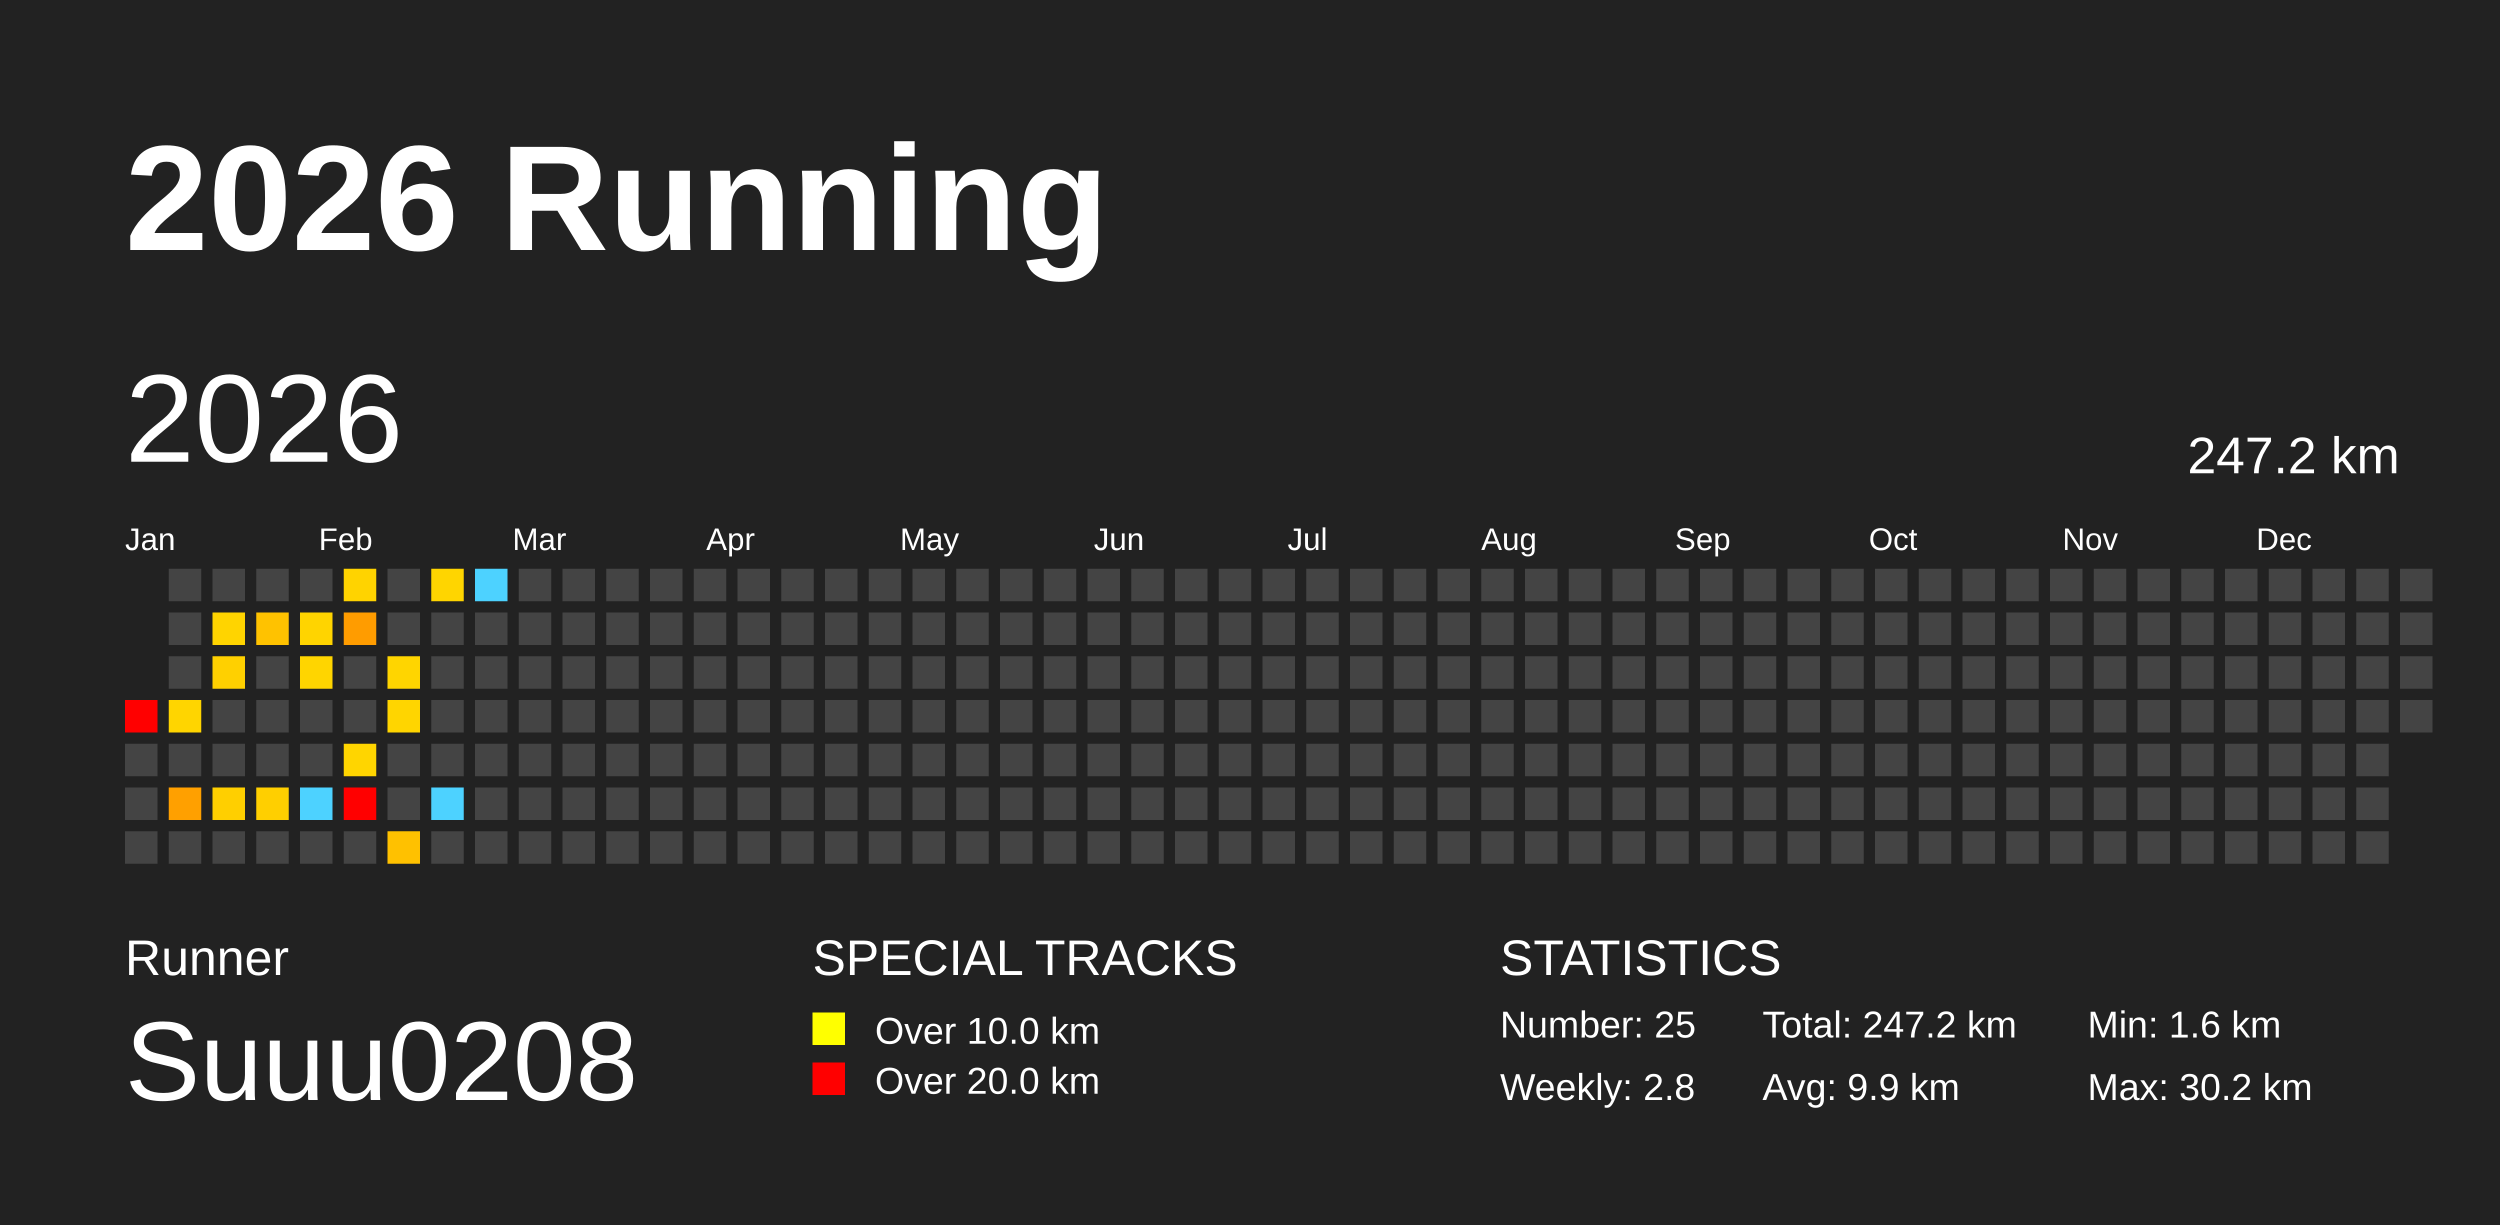
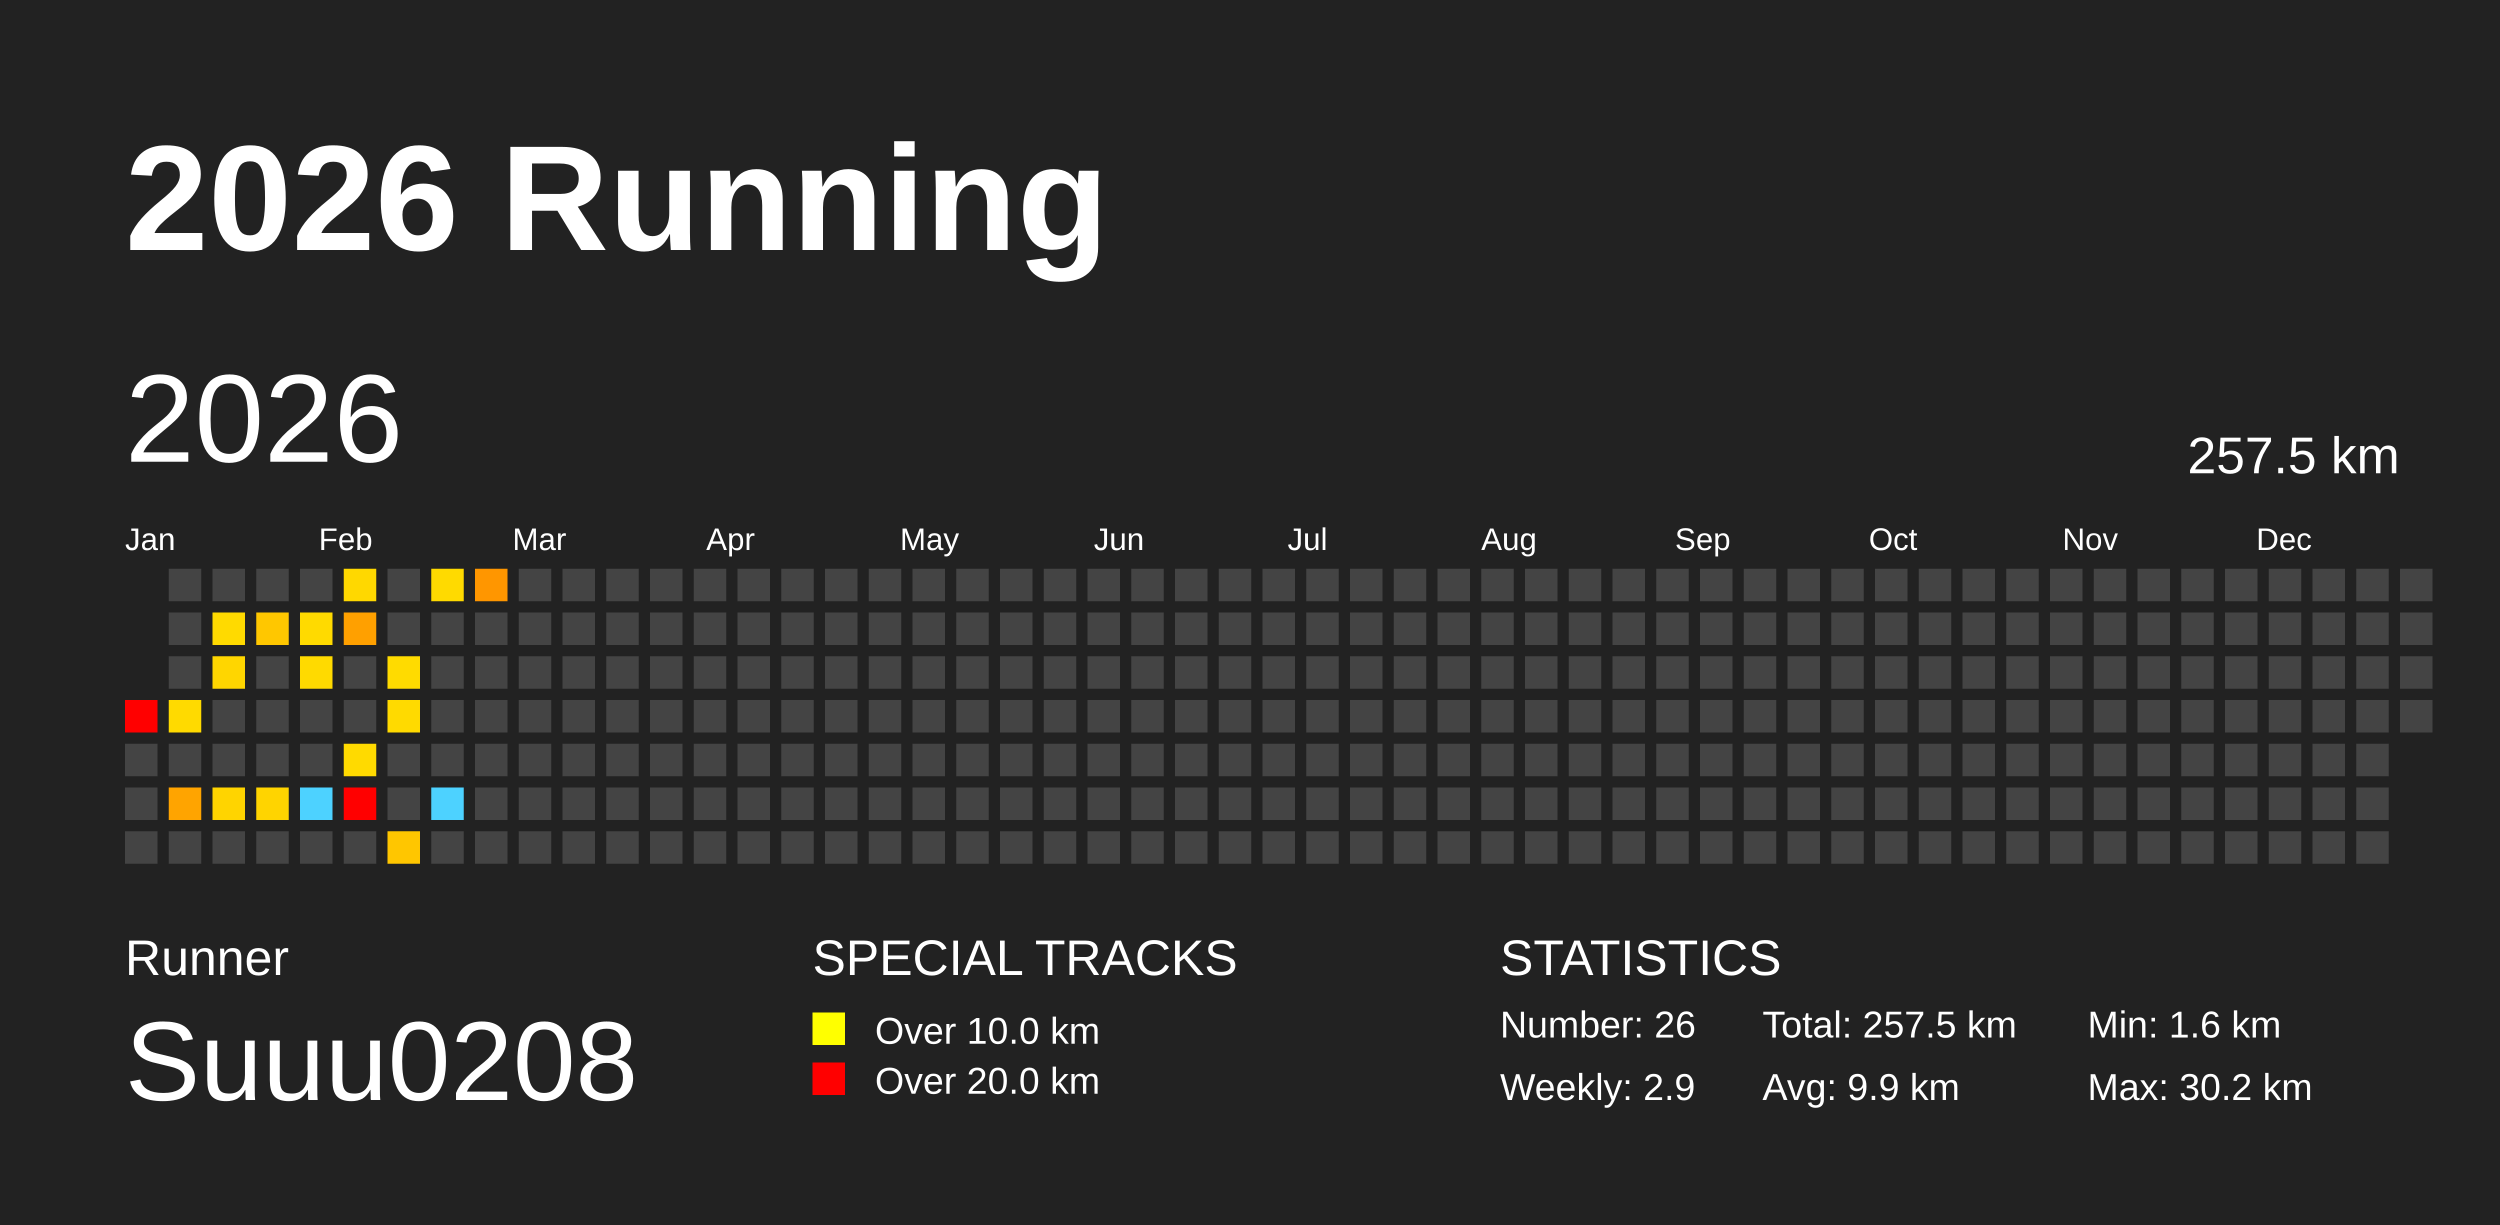
<svg xmlns="http://www.w3.org/2000/svg" baseProfile="full" height="98mm" version="1.1" viewBox="0,0,200,98" width="200mm">
  <defs />
  <rect fill="#222222" height="98" width="200" x="0" y="0" />
  <text fill="#FFFFFF" style="font-size:12px; font-family:Arial; font-weight:bold;" x="10" y="20">2026 Running</text>
  <text fill="#FFFFFF" style="font-size:4px; font-family:Arial" x="10" y="78">Runner</text>
  <text fill="#FFFFFF" style="font-size:9px; font-family:Arial" x="10" y="88">Suuu0208</text>
  <text fill="#FFFFFF" style="font-size:4px; font-family:Arial" x="65" y="78">SPECIAL TRACKS</text>
  <rect fill="yellow" height="2.6" width="2.6" x="65" y="81" />
  <text fill="#FFFFFF" style="font-size:3px; font-family:Arial" x="70" y="83.5">Over 10.0 km</text>
  <rect fill="red" height="2.6" width="2.6" x="65" y="85" />
  <text fill="#FFFFFF" style="font-size:3px; font-family:Arial" x="70" y="87.5">Over 20.0 km</text>
  <text fill="#FFFFFF" style="font-size:4px; font-family:Arial" x="120" y="78">STATISTICS</text>
-   <text fill="#FFFFFF" style="font-size:3px; font-family:Arial" x="120" y="83">Number: 25</text>
-   <text fill="#FFFFFF" style="font-size:3px; font-family:Arial" x="120" y="88">Weekly: 2.8</text>
-   <text fill="#FFFFFF" style="font-size:3px; font-family:Arial" x="141" y="83">Total: 247.2 km</text>
+   <text fill="#FFFFFF" style="font-size:3px; font-family:Arial" x="120" y="83">Number: 26</text>
+   <text fill="#FFFFFF" style="font-size:3px; font-family:Arial" x="120" y="88">Weekly: 2.9</text>
+   <text fill="#FFFFFF" style="font-size:3px; font-family:Arial" x="141" y="83">Total: 257.5 km</text>
  <text fill="#FFFFFF" style="font-size:3px; font-family:Arial" x="141" y="88">Avg: 9.9 km</text>
  <text fill="#FFFFFF" style="font-size:3px; font-family:Arial" x="167" y="83">Min: 1.6 km</text>
  <text fill="#FFFFFF" style="font-size:3px; font-family:Arial" x="167" y="88">Max: 30.2 km</text>
  <text dominant-baseline="hanging" fill="#FFFFFF" style="font-size:10.0px; font-family:Arial;" x="10" y="30">2026</text>
-   <text dominant-baseline="hanging" fill="#FFFFFF" style="font-size:4.125px; font-family:Arial;" x="175" y="35">247.2 km</text>
+   <text dominant-baseline="hanging" fill="#FFFFFF" style="font-size:4.125px; font-family:Arial;" x="175" y="35">257.5 km</text>
  <text fill="#FFFFFF" style="font-size:2.5px; font-family:Arial" x="10.0" y="44">Jan</text>
  <text fill="#FFFFFF" style="font-size:2.5px; font-family:Arial" x="25.5" y="44">Feb</text>
  <text fill="#FFFFFF" style="font-size:2.5px; font-family:Arial" x="41.0" y="44">Mar</text>
  <text fill="#FFFFFF" style="font-size:2.5px; font-family:Arial" x="56.5" y="44">Apr</text>
  <text fill="#FFFFFF" style="font-size:2.5px; font-family:Arial" x="72.0" y="44">May</text>
  <text fill="#FFFFFF" style="font-size:2.5px; font-family:Arial" x="87.5" y="44">Jun</text>
  <text fill="#FFFFFF" style="font-size:2.5px; font-family:Arial" x="103.0" y="44">Jul</text>
  <text fill="#FFFFFF" style="font-size:2.5px; font-family:Arial" x="118.5" y="44">Aug</text>
  <text fill="#FFFFFF" style="font-size:2.5px; font-family:Arial" x="134.0" y="44">Sep</text>
  <text fill="#FFFFFF" style="font-size:2.5px; font-family:Arial" x="149.5" y="44">Oct</text>
  <text fill="#FFFFFF" style="font-size:2.5px; font-family:Arial" x="165.0" y="44">Nov</text>
  <text fill="#FFFFFF" style="font-size:2.5px; font-family:Arial" x="180.5" y="44">Dec</text>
  <rect fill="red" height="2.6" width="2.6" x="10.0" y="56.0" />
  <rect fill="#444444" height="2.6" width="2.6" x="10.0" y="59.5" />
  <rect fill="#444444" height="2.6" width="2.6" x="10.0" y="63.0" />
  <rect fill="#444444" height="2.6" width="2.6" x="10.0" y="66.5" />
  <rect fill="#444444" height="2.6" width="2.6" x="13.5" y="45.5" />
  <rect fill="#444444" height="2.6" width="2.6" x="13.5" y="49.0" />
  <rect fill="#444444" height="2.6" width="2.6" x="13.5" y="52.5" />
-   <rect fill="#ffd500" height="2.6" width="2.6" x="13.5" y="56.0" />
+   <rect fill="#ffda00" height="2.6" width="2.6" x="13.5" y="56.0" />
  <rect fill="#444444" height="2.6" width="2.6" x="13.5" y="59.5" />
-   <rect fill="#ffa000" height="2.6" width="2.6" x="13.5" y="63.0" />
+   <rect fill="#ffa400" height="2.6" width="2.6" x="13.5" y="63.0" />
  <rect fill="#444444" height="2.6" width="2.6" x="13.5" y="66.5" />
  <rect fill="#444444" height="2.6" width="2.6" x="17.0" y="45.5" />
-   <rect fill="#ffd400" height="2.6" width="2.6" x="17.0" y="49.0" />
-   <rect fill="#ffd000" height="2.6" width="2.6" x="17.0" y="52.5" />
+   <rect fill="#ffda00" height="2.6" width="2.6" x="17.0" y="49.0" />
+   <rect fill="#ffd600" height="2.6" width="2.6" x="17.0" y="52.5" />
  <rect fill="#444444" height="2.6" width="2.6" x="17.0" y="56.0" />
  <rect fill="#444444" height="2.6" width="2.6" x="17.0" y="59.5" />
-   <rect fill="#ffcf00" height="2.6" width="2.6" x="17.0" y="63.0" />
+   <rect fill="#ffd400" height="2.6" width="2.6" x="17.0" y="63.0" />
  <rect fill="#444444" height="2.6" width="2.6" x="17.0" y="66.5" />
  <rect fill="#444444" height="2.6" width="2.6" x="20.5" y="45.5" />
-   <rect fill="#ffc200" height="2.6" width="2.6" x="20.5" y="49.0" />
+   <rect fill="#ffc700" height="2.6" width="2.6" x="20.5" y="49.0" />
  <rect fill="#444444" height="2.6" width="2.6" x="20.5" y="52.5" />
  <rect fill="#444444" height="2.6" width="2.6" x="20.5" y="56.0" />
  <rect fill="#444444" height="2.6" width="2.6" x="20.5" y="59.5" />
-   <rect fill="#ffcf00" height="2.6" width="2.6" x="20.5" y="63.0" />
+   <rect fill="#ffd400" height="2.6" width="2.6" x="20.5" y="63.0" />
  <rect fill="#444444" height="2.6" width="2.6" x="20.5" y="66.5" />
  <rect fill="#444444" height="2.6" width="2.6" x="24.0" y="45.5" />
-   <rect fill="#ffd400" height="2.6" width="2.6" x="24.0" y="49.0" />
-   <rect fill="#ffd500" height="2.6" width="2.6" x="24.0" y="52.5" />
+   <rect fill="#ffda00" height="2.6" width="2.6" x="24.0" y="49.0" />
+   <rect fill="#ffda00" height="2.6" width="2.6" x="24.0" y="52.5" />
  <rect fill="#444444" height="2.6" width="2.6" x="24.0" y="56.0" />
  <rect fill="#444444" height="2.6" width="2.6" x="24.0" y="59.5" />
  <rect fill="#4dd2ff" height="2.6" width="2.6" x="24.0" y="63.0" />
  <rect fill="#444444" height="2.6" width="2.6" x="24.0" y="66.5" />
-   <rect fill="#ffd300" height="2.6" width="2.6" x="27.5" y="45.5" />
-   <rect fill="#ff9c00" height="2.6" width="2.6" x="27.5" y="49.0" />
+   <rect fill="#ffd800" height="2.6" width="2.6" x="27.5" y="45.5" />
+   <rect fill="#ffa000" height="2.6" width="2.6" x="27.5" y="49.0" />
  <rect fill="#444444" height="2.6" width="2.6" x="27.5" y="52.5" />
  <rect fill="#444444" height="2.6" width="2.6" x="27.5" y="56.0" />
-   <rect fill="#ffd500" height="2.6" width="2.6" x="27.5" y="59.5" />
+   <rect fill="#ffda00" height="2.6" width="2.6" x="27.5" y="59.5" />
  <rect fill="red" height="2.6" width="2.6" x="27.5" y="63.0" />
  <rect fill="#444444" height="2.6" width="2.6" x="27.5" y="66.5" />
  <rect fill="#444444" height="2.6" width="2.6" x="31.0" y="45.5" />
  <rect fill="#444444" height="2.6" width="2.6" x="31.0" y="49.0" />
-   <rect fill="#ffd500" height="2.6" width="2.6" x="31.0" y="52.5" />
-   <rect fill="#ffd500" height="2.6" width="2.6" x="31.0" y="56.0" />
+   <rect fill="#ffdb00" height="2.6" width="2.6" x="31.0" y="52.5" />
+   <rect fill="#ffda00" height="2.6" width="2.6" x="31.0" y="56.0" />
  <rect fill="#444444" height="2.6" width="2.6" x="31.0" y="59.5" />
  <rect fill="#444444" height="2.6" width="2.6" x="31.0" y="63.0" />
-   <rect fill="#ffc100" height="2.6" width="2.6" x="31.0" y="66.5" />
-   <rect fill="#ffd500" height="2.6" width="2.6" x="34.5" y="45.5" />
+   <rect fill="#ffc600" height="2.6" width="2.6" x="31.0" y="66.5" />
+   <rect fill="#ffda00" height="2.6" width="2.6" x="34.5" y="45.5" />
  <rect fill="#444444" height="2.6" width="2.6" x="34.5" y="49.0" />
  <rect fill="#444444" height="2.6" width="2.6" x="34.5" y="52.5" />
  <rect fill="#444444" height="2.6" width="2.6" x="34.5" y="56.0" />
  <rect fill="#444444" height="2.6" width="2.6" x="34.5" y="59.5" />
  <rect fill="#4dd2ff" height="2.6" width="2.6" x="34.5" y="63.0" />
  <rect fill="#444444" height="2.6" width="2.6" x="34.5" y="66.5" />
-   <rect fill="#4dd2ff" height="2.6" width="2.6" x="38.0" y="45.5" />
+   <rect fill="#ff9600" height="2.6" width="2.6" x="38.0" y="45.5" />
  <rect fill="#444444" height="2.6" width="2.6" x="38.0" y="49.0" />
  <rect fill="#444444" height="2.6" width="2.6" x="38.0" y="52.5" />
  <rect fill="#444444" height="2.6" width="2.6" x="38.0" y="56.0" />
  <rect fill="#444444" height="2.6" width="2.6" x="38.0" y="59.5" />
  <rect fill="#444444" height="2.6" width="2.6" x="38.0" y="63.0" />
  <rect fill="#444444" height="2.6" width="2.6" x="38.0" y="66.5" />
  <rect fill="#444444" height="2.6" width="2.6" x="41.5" y="45.5" />
  <rect fill="#444444" height="2.6" width="2.6" x="41.5" y="49.0" />
  <rect fill="#444444" height="2.6" width="2.6" x="41.5" y="52.5" />
  <rect fill="#444444" height="2.6" width="2.6" x="41.5" y="56.0" />
  <rect fill="#444444" height="2.6" width="2.6" x="41.5" y="59.5" />
  <rect fill="#444444" height="2.6" width="2.6" x="41.5" y="63.0" />
  <rect fill="#444444" height="2.6" width="2.6" x="41.5" y="66.5" />
  <rect fill="#444444" height="2.6" width="2.6" x="45.0" y="45.5" />
  <rect fill="#444444" height="2.6" width="2.6" x="45.0" y="49.0" />
  <rect fill="#444444" height="2.6" width="2.6" x="45.0" y="52.5" />
  <rect fill="#444444" height="2.6" width="2.6" x="45.0" y="56.0" />
  <rect fill="#444444" height="2.6" width="2.6" x="45.0" y="59.5" />
  <rect fill="#444444" height="2.6" width="2.6" x="45.0" y="63.0" />
  <rect fill="#444444" height="2.6" width="2.6" x="45.0" y="66.5" />
  <rect fill="#444444" height="2.6" width="2.6" x="48.5" y="45.5" />
  <rect fill="#444444" height="2.6" width="2.6" x="48.5" y="49.0" />
  <rect fill="#444444" height="2.6" width="2.6" x="48.5" y="52.5" />
  <rect fill="#444444" height="2.6" width="2.6" x="48.5" y="56.0" />
  <rect fill="#444444" height="2.6" width="2.6" x="48.5" y="59.5" />
  <rect fill="#444444" height="2.6" width="2.6" x="48.5" y="63.0" />
  <rect fill="#444444" height="2.6" width="2.6" x="48.5" y="66.5" />
  <rect fill="#444444" height="2.6" width="2.6" x="52.0" y="45.5" />
  <rect fill="#444444" height="2.6" width="2.6" x="52.0" y="49.0" />
  <rect fill="#444444" height="2.6" width="2.6" x="52.0" y="52.5" />
  <rect fill="#444444" height="2.6" width="2.6" x="52.0" y="56.0" />
  <rect fill="#444444" height="2.6" width="2.6" x="52.0" y="59.5" />
  <rect fill="#444444" height="2.6" width="2.6" x="52.0" y="63.0" />
  <rect fill="#444444" height="2.6" width="2.6" x="52.0" y="66.5" />
  <rect fill="#444444" height="2.6" width="2.6" x="55.5" y="45.5" />
  <rect fill="#444444" height="2.6" width="2.6" x="55.5" y="49.0" />
  <rect fill="#444444" height="2.6" width="2.6" x="55.5" y="52.5" />
  <rect fill="#444444" height="2.6" width="2.6" x="55.5" y="56.0" />
  <rect fill="#444444" height="2.6" width="2.6" x="55.5" y="59.5" />
  <rect fill="#444444" height="2.6" width="2.6" x="55.5" y="63.0" />
  <rect fill="#444444" height="2.6" width="2.6" x="55.5" y="66.5" />
  <rect fill="#444444" height="2.6" width="2.6" x="59.0" y="45.5" />
  <rect fill="#444444" height="2.6" width="2.6" x="59.0" y="49.0" />
  <rect fill="#444444" height="2.6" width="2.6" x="59.0" y="52.5" />
  <rect fill="#444444" height="2.6" width="2.6" x="59.0" y="56.0" />
  <rect fill="#444444" height="2.6" width="2.6" x="59.0" y="59.5" />
  <rect fill="#444444" height="2.6" width="2.6" x="59.0" y="63.0" />
  <rect fill="#444444" height="2.6" width="2.6" x="59.0" y="66.5" />
  <rect fill="#444444" height="2.6" width="2.6" x="62.5" y="45.5" />
  <rect fill="#444444" height="2.6" width="2.6" x="62.5" y="49.0" />
  <rect fill="#444444" height="2.6" width="2.6" x="62.5" y="52.5" />
  <rect fill="#444444" height="2.6" width="2.6" x="62.5" y="56.0" />
  <rect fill="#444444" height="2.6" width="2.6" x="62.5" y="59.5" />
  <rect fill="#444444" height="2.6" width="2.6" x="62.5" y="63.0" />
  <rect fill="#444444" height="2.6" width="2.6" x="62.5" y="66.5" />
  <rect fill="#444444" height="2.6" width="2.6" x="66.0" y="45.5" />
  <rect fill="#444444" height="2.6" width="2.6" x="66.0" y="49.0" />
  <rect fill="#444444" height="2.6" width="2.6" x="66.0" y="52.5" />
  <rect fill="#444444" height="2.6" width="2.6" x="66.0" y="56.0" />
  <rect fill="#444444" height="2.6" width="2.6" x="66.0" y="59.5" />
  <rect fill="#444444" height="2.6" width="2.6" x="66.0" y="63.0" />
  <rect fill="#444444" height="2.6" width="2.6" x="66.0" y="66.5" />
  <rect fill="#444444" height="2.6" width="2.6" x="69.5" y="45.5" />
  <rect fill="#444444" height="2.6" width="2.6" x="69.5" y="49.0" />
  <rect fill="#444444" height="2.6" width="2.6" x="69.5" y="52.5" />
  <rect fill="#444444" height="2.6" width="2.6" x="69.5" y="56.0" />
  <rect fill="#444444" height="2.6" width="2.6" x="69.5" y="59.5" />
  <rect fill="#444444" height="2.6" width="2.6" x="69.5" y="63.0" />
  <rect fill="#444444" height="2.6" width="2.6" x="69.5" y="66.5" />
  <rect fill="#444444" height="2.6" width="2.6" x="73.0" y="45.5" />
  <rect fill="#444444" height="2.6" width="2.6" x="73.0" y="49.0" />
  <rect fill="#444444" height="2.6" width="2.6" x="73.0" y="52.5" />
  <rect fill="#444444" height="2.6" width="2.6" x="73.0" y="56.0" />
  <rect fill="#444444" height="2.6" width="2.6" x="73.0" y="59.5" />
  <rect fill="#444444" height="2.6" width="2.6" x="73.0" y="63.0" />
  <rect fill="#444444" height="2.6" width="2.6" x="73.0" y="66.5" />
  <rect fill="#444444" height="2.6" width="2.6" x="76.5" y="45.5" />
  <rect fill="#444444" height="2.6" width="2.6" x="76.5" y="49.0" />
  <rect fill="#444444" height="2.6" width="2.6" x="76.5" y="52.5" />
  <rect fill="#444444" height="2.6" width="2.6" x="76.5" y="56.0" />
  <rect fill="#444444" height="2.6" width="2.6" x="76.5" y="59.5" />
  <rect fill="#444444" height="2.6" width="2.6" x="76.5" y="63.0" />
  <rect fill="#444444" height="2.6" width="2.6" x="76.5" y="66.5" />
  <rect fill="#444444" height="2.6" width="2.6" x="80.0" y="45.5" />
  <rect fill="#444444" height="2.6" width="2.6" x="80.0" y="49.0" />
  <rect fill="#444444" height="2.6" width="2.6" x="80.0" y="52.5" />
  <rect fill="#444444" height="2.6" width="2.6" x="80.0" y="56.0" />
  <rect fill="#444444" height="2.6" width="2.6" x="80.0" y="59.5" />
  <rect fill="#444444" height="2.6" width="2.6" x="80.0" y="63.0" />
  <rect fill="#444444" height="2.6" width="2.6" x="80.0" y="66.5" />
  <rect fill="#444444" height="2.6" width="2.6" x="83.5" y="45.5" />
  <rect fill="#444444" height="2.6" width="2.6" x="83.5" y="49.0" />
  <rect fill="#444444" height="2.6" width="2.6" x="83.5" y="52.5" />
  <rect fill="#444444" height="2.6" width="2.6" x="83.5" y="56.0" />
  <rect fill="#444444" height="2.6" width="2.6" x="83.5" y="59.5" />
  <rect fill="#444444" height="2.6" width="2.6" x="83.5" y="63.0" />
  <rect fill="#444444" height="2.6" width="2.6" x="83.5" y="66.5" />
  <rect fill="#444444" height="2.6" width="2.6" x="87.0" y="45.5" />
  <rect fill="#444444" height="2.6" width="2.6" x="87.0" y="49.0" />
  <rect fill="#444444" height="2.6" width="2.6" x="87.0" y="52.5" />
  <rect fill="#444444" height="2.6" width="2.6" x="87.0" y="56.0" />
  <rect fill="#444444" height="2.6" width="2.6" x="87.0" y="59.5" />
  <rect fill="#444444" height="2.6" width="2.6" x="87.0" y="63.0" />
  <rect fill="#444444" height="2.6" width="2.6" x="87.0" y="66.5" />
  <rect fill="#444444" height="2.6" width="2.6" x="90.5" y="45.5" />
  <rect fill="#444444" height="2.6" width="2.6" x="90.5" y="49.0" />
  <rect fill="#444444" height="2.6" width="2.6" x="90.5" y="52.5" />
  <rect fill="#444444" height="2.6" width="2.6" x="90.5" y="56.0" />
  <rect fill="#444444" height="2.6" width="2.6" x="90.5" y="59.5" />
  <rect fill="#444444" height="2.6" width="2.6" x="90.5" y="63.0" />
  <rect fill="#444444" height="2.6" width="2.6" x="90.5" y="66.5" />
  <rect fill="#444444" height="2.6" width="2.6" x="94.0" y="45.5" />
  <rect fill="#444444" height="2.6" width="2.6" x="94.0" y="49.0" />
  <rect fill="#444444" height="2.6" width="2.6" x="94.0" y="52.5" />
  <rect fill="#444444" height="2.6" width="2.6" x="94.0" y="56.0" />
  <rect fill="#444444" height="2.6" width="2.6" x="94.0" y="59.5" />
  <rect fill="#444444" height="2.6" width="2.6" x="94.0" y="63.0" />
  <rect fill="#444444" height="2.6" width="2.6" x="94.0" y="66.5" />
  <rect fill="#444444" height="2.6" width="2.6" x="97.5" y="45.5" />
  <rect fill="#444444" height="2.6" width="2.6" x="97.5" y="49.0" />
  <rect fill="#444444" height="2.6" width="2.6" x="97.5" y="52.5" />
  <rect fill="#444444" height="2.6" width="2.6" x="97.5" y="56.0" />
  <rect fill="#444444" height="2.6" width="2.6" x="97.5" y="59.5" />
  <rect fill="#444444" height="2.6" width="2.6" x="97.5" y="63.0" />
  <rect fill="#444444" height="2.6" width="2.6" x="97.5" y="66.5" />
  <rect fill="#444444" height="2.6" width="2.6" x="101.0" y="45.5" />
  <rect fill="#444444" height="2.6" width="2.6" x="101.0" y="49.0" />
  <rect fill="#444444" height="2.6" width="2.6" x="101.0" y="52.5" />
  <rect fill="#444444" height="2.6" width="2.6" x="101.0" y="56.0" />
  <rect fill="#444444" height="2.6" width="2.6" x="101.0" y="59.5" />
  <rect fill="#444444" height="2.6" width="2.6" x="101.0" y="63.0" />
  <rect fill="#444444" height="2.6" width="2.6" x="101.0" y="66.5" />
  <rect fill="#444444" height="2.6" width="2.6" x="104.5" y="45.5" />
  <rect fill="#444444" height="2.6" width="2.6" x="104.5" y="49.0" />
  <rect fill="#444444" height="2.6" width="2.6" x="104.5" y="52.5" />
  <rect fill="#444444" height="2.6" width="2.6" x="104.5" y="56.0" />
  <rect fill="#444444" height="2.6" width="2.6" x="104.5" y="59.5" />
  <rect fill="#444444" height="2.6" width="2.6" x="104.5" y="63.0" />
  <rect fill="#444444" height="2.6" width="2.6" x="104.5" y="66.5" />
  <rect fill="#444444" height="2.6" width="2.6" x="108.0" y="45.5" />
  <rect fill="#444444" height="2.6" width="2.6" x="108.0" y="49.0" />
  <rect fill="#444444" height="2.6" width="2.6" x="108.0" y="52.5" />
  <rect fill="#444444" height="2.6" width="2.6" x="108.0" y="56.0" />
  <rect fill="#444444" height="2.6" width="2.6" x="108.0" y="59.5" />
  <rect fill="#444444" height="2.6" width="2.6" x="108.0" y="63.0" />
  <rect fill="#444444" height="2.6" width="2.6" x="108.0" y="66.5" />
  <rect fill="#444444" height="2.6" width="2.6" x="111.5" y="45.5" />
  <rect fill="#444444" height="2.6" width="2.6" x="111.5" y="49.0" />
  <rect fill="#444444" height="2.6" width="2.6" x="111.5" y="52.5" />
  <rect fill="#444444" height="2.6" width="2.6" x="111.5" y="56.0" />
  <rect fill="#444444" height="2.6" width="2.6" x="111.5" y="59.5" />
  <rect fill="#444444" height="2.6" width="2.6" x="111.5" y="63.0" />
  <rect fill="#444444" height="2.6" width="2.6" x="111.5" y="66.5" />
  <rect fill="#444444" height="2.6" width="2.6" x="115.0" y="45.5" />
  <rect fill="#444444" height="2.6" width="2.6" x="115.0" y="49.0" />
  <rect fill="#444444" height="2.6" width="2.6" x="115.0" y="52.5" />
  <rect fill="#444444" height="2.6" width="2.6" x="115.0" y="56.0" />
  <rect fill="#444444" height="2.6" width="2.6" x="115.0" y="59.5" />
  <rect fill="#444444" height="2.6" width="2.6" x="115.0" y="63.0" />
  <rect fill="#444444" height="2.6" width="2.6" x="115.0" y="66.5" />
  <rect fill="#444444" height="2.6" width="2.6" x="118.5" y="45.5" />
  <rect fill="#444444" height="2.6" width="2.6" x="118.5" y="49.0" />
  <rect fill="#444444" height="2.6" width="2.6" x="118.5" y="52.5" />
  <rect fill="#444444" height="2.6" width="2.6" x="118.5" y="56.0" />
  <rect fill="#444444" height="2.6" width="2.6" x="118.5" y="59.5" />
  <rect fill="#444444" height="2.6" width="2.6" x="118.5" y="63.0" />
  <rect fill="#444444" height="2.6" width="2.6" x="118.5" y="66.5" />
  <rect fill="#444444" height="2.6" width="2.6" x="122.0" y="45.5" />
  <rect fill="#444444" height="2.6" width="2.6" x="122.0" y="49.0" />
  <rect fill="#444444" height="2.6" width="2.6" x="122.0" y="52.5" />
  <rect fill="#444444" height="2.6" width="2.6" x="122.0" y="56.0" />
  <rect fill="#444444" height="2.6" width="2.6" x="122.0" y="59.5" />
  <rect fill="#444444" height="2.6" width="2.6" x="122.0" y="63.0" />
  <rect fill="#444444" height="2.6" width="2.6" x="122.0" y="66.5" />
  <rect fill="#444444" height="2.6" width="2.6" x="125.5" y="45.5" />
  <rect fill="#444444" height="2.6" width="2.6" x="125.5" y="49.0" />
  <rect fill="#444444" height="2.6" width="2.6" x="125.5" y="52.5" />
  <rect fill="#444444" height="2.6" width="2.6" x="125.5" y="56.0" />
  <rect fill="#444444" height="2.6" width="2.6" x="125.5" y="59.5" />
  <rect fill="#444444" height="2.6" width="2.6" x="125.5" y="63.0" />
  <rect fill="#444444" height="2.6" width="2.6" x="125.5" y="66.5" />
  <rect fill="#444444" height="2.6" width="2.6" x="129.0" y="45.5" />
  <rect fill="#444444" height="2.6" width="2.6" x="129.0" y="49.0" />
  <rect fill="#444444" height="2.6" width="2.6" x="129.0" y="52.5" />
  <rect fill="#444444" height="2.6" width="2.6" x="129.0" y="56.0" />
  <rect fill="#444444" height="2.6" width="2.6" x="129.0" y="59.5" />
  <rect fill="#444444" height="2.6" width="2.6" x="129.0" y="63.0" />
  <rect fill="#444444" height="2.6" width="2.6" x="129.0" y="66.5" />
  <rect fill="#444444" height="2.6" width="2.6" x="132.5" y="45.5" />
  <rect fill="#444444" height="2.6" width="2.6" x="132.5" y="49.0" />
  <rect fill="#444444" height="2.6" width="2.6" x="132.5" y="52.5" />
  <rect fill="#444444" height="2.6" width="2.6" x="132.5" y="56.0" />
  <rect fill="#444444" height="2.6" width="2.6" x="132.5" y="59.5" />
  <rect fill="#444444" height="2.6" width="2.6" x="132.5" y="63.0" />
  <rect fill="#444444" height="2.6" width="2.6" x="132.5" y="66.5" />
  <rect fill="#444444" height="2.6" width="2.6" x="136.0" y="45.5" />
  <rect fill="#444444" height="2.6" width="2.6" x="136.0" y="49.0" />
  <rect fill="#444444" height="2.6" width="2.6" x="136.0" y="52.5" />
  <rect fill="#444444" height="2.6" width="2.6" x="136.0" y="56.0" />
  <rect fill="#444444" height="2.6" width="2.6" x="136.0" y="59.5" />
  <rect fill="#444444" height="2.6" width="2.6" x="136.0" y="63.0" />
  <rect fill="#444444" height="2.6" width="2.6" x="136.0" y="66.5" />
  <rect fill="#444444" height="2.6" width="2.6" x="139.5" y="45.5" />
  <rect fill="#444444" height="2.6" width="2.6" x="139.5" y="49.0" />
  <rect fill="#444444" height="2.6" width="2.6" x="139.5" y="52.5" />
  <rect fill="#444444" height="2.6" width="2.6" x="139.5" y="56.0" />
  <rect fill="#444444" height="2.6" width="2.6" x="139.5" y="59.5" />
  <rect fill="#444444" height="2.6" width="2.6" x="139.5" y="63.0" />
  <rect fill="#444444" height="2.6" width="2.6" x="139.5" y="66.5" />
  <rect fill="#444444" height="2.6" width="2.6" x="143.0" y="45.5" />
  <rect fill="#444444" height="2.6" width="2.6" x="143.0" y="49.0" />
  <rect fill="#444444" height="2.6" width="2.6" x="143.0" y="52.5" />
  <rect fill="#444444" height="2.6" width="2.6" x="143.0" y="56.0" />
  <rect fill="#444444" height="2.6" width="2.6" x="143.0" y="59.5" />
  <rect fill="#444444" height="2.6" width="2.6" x="143.0" y="63.0" />
  <rect fill="#444444" height="2.6" width="2.6" x="143.0" y="66.5" />
  <rect fill="#444444" height="2.6" width="2.6" x="146.5" y="45.5" />
  <rect fill="#444444" height="2.6" width="2.6" x="146.5" y="49.0" />
  <rect fill="#444444" height="2.6" width="2.6" x="146.5" y="52.5" />
  <rect fill="#444444" height="2.6" width="2.6" x="146.5" y="56.0" />
  <rect fill="#444444" height="2.6" width="2.6" x="146.5" y="59.5" />
  <rect fill="#444444" height="2.6" width="2.6" x="146.5" y="63.0" />
  <rect fill="#444444" height="2.6" width="2.6" x="146.5" y="66.5" />
  <rect fill="#444444" height="2.6" width="2.6" x="150.0" y="45.5" />
  <rect fill="#444444" height="2.6" width="2.6" x="150.0" y="49.0" />
  <rect fill="#444444" height="2.6" width="2.6" x="150.0" y="52.5" />
  <rect fill="#444444" height="2.6" width="2.6" x="150.0" y="56.0" />
  <rect fill="#444444" height="2.6" width="2.6" x="150.0" y="59.5" />
  <rect fill="#444444" height="2.6" width="2.6" x="150.0" y="63.0" />
  <rect fill="#444444" height="2.6" width="2.6" x="150.0" y="66.5" />
  <rect fill="#444444" height="2.6" width="2.6" x="153.5" y="45.5" />
  <rect fill="#444444" height="2.6" width="2.6" x="153.5" y="49.0" />
  <rect fill="#444444" height="2.6" width="2.6" x="153.5" y="52.5" />
  <rect fill="#444444" height="2.6" width="2.6" x="153.5" y="56.0" />
  <rect fill="#444444" height="2.6" width="2.6" x="153.5" y="59.5" />
  <rect fill="#444444" height="2.6" width="2.6" x="153.5" y="63.0" />
  <rect fill="#444444" height="2.6" width="2.6" x="153.5" y="66.5" />
  <rect fill="#444444" height="2.6" width="2.6" x="157.0" y="45.5" />
  <rect fill="#444444" height="2.6" width="2.6" x="157.0" y="49.0" />
  <rect fill="#444444" height="2.6" width="2.6" x="157.0" y="52.5" />
  <rect fill="#444444" height="2.6" width="2.6" x="157.0" y="56.0" />
  <rect fill="#444444" height="2.6" width="2.6" x="157.0" y="59.5" />
  <rect fill="#444444" height="2.6" width="2.6" x="157.0" y="63.0" />
  <rect fill="#444444" height="2.6" width="2.6" x="157.0" y="66.5" />
  <rect fill="#444444" height="2.6" width="2.6" x="160.5" y="45.5" />
  <rect fill="#444444" height="2.6" width="2.6" x="160.5" y="49.0" />
  <rect fill="#444444" height="2.6" width="2.6" x="160.5" y="52.5" />
  <rect fill="#444444" height="2.6" width="2.6" x="160.5" y="56.0" />
  <rect fill="#444444" height="2.6" width="2.6" x="160.5" y="59.5" />
  <rect fill="#444444" height="2.6" width="2.6" x="160.5" y="63.0" />
  <rect fill="#444444" height="2.6" width="2.6" x="160.5" y="66.5" />
  <rect fill="#444444" height="2.6" width="2.6" x="164.0" y="45.5" />
  <rect fill="#444444" height="2.6" width="2.6" x="164.0" y="49.0" />
  <rect fill="#444444" height="2.6" width="2.6" x="164.0" y="52.5" />
  <rect fill="#444444" height="2.6" width="2.6" x="164.0" y="56.0" />
  <rect fill="#444444" height="2.6" width="2.6" x="164.0" y="59.5" />
  <rect fill="#444444" height="2.6" width="2.6" x="164.0" y="63.0" />
  <rect fill="#444444" height="2.6" width="2.6" x="164.0" y="66.5" />
  <rect fill="#444444" height="2.6" width="2.6" x="167.5" y="45.5" />
  <rect fill="#444444" height="2.6" width="2.6" x="167.5" y="49.0" />
  <rect fill="#444444" height="2.6" width="2.6" x="167.5" y="52.5" />
  <rect fill="#444444" height="2.6" width="2.6" x="167.5" y="56.0" />
  <rect fill="#444444" height="2.6" width="2.6" x="167.5" y="59.5" />
  <rect fill="#444444" height="2.6" width="2.6" x="167.5" y="63.0" />
  <rect fill="#444444" height="2.6" width="2.6" x="167.5" y="66.5" />
  <rect fill="#444444" height="2.6" width="2.6" x="171.0" y="45.5" />
  <rect fill="#444444" height="2.6" width="2.6" x="171.0" y="49.0" />
  <rect fill="#444444" height="2.6" width="2.6" x="171.0" y="52.5" />
  <rect fill="#444444" height="2.6" width="2.6" x="171.0" y="56.0" />
  <rect fill="#444444" height="2.6" width="2.6" x="171.0" y="59.5" />
  <rect fill="#444444" height="2.6" width="2.6" x="171.0" y="63.0" />
  <rect fill="#444444" height="2.6" width="2.6" x="171.0" y="66.5" />
  <rect fill="#444444" height="2.6" width="2.6" x="174.5" y="45.5" />
  <rect fill="#444444" height="2.6" width="2.6" x="174.5" y="49.0" />
  <rect fill="#444444" height="2.6" width="2.6" x="174.5" y="52.5" />
  <rect fill="#444444" height="2.6" width="2.6" x="174.5" y="56.0" />
  <rect fill="#444444" height="2.6" width="2.6" x="174.5" y="59.5" />
  <rect fill="#444444" height="2.6" width="2.6" x="174.5" y="63.0" />
  <rect fill="#444444" height="2.6" width="2.6" x="174.5" y="66.5" />
  <rect fill="#444444" height="2.6" width="2.6" x="178.0" y="45.5" />
  <rect fill="#444444" height="2.6" width="2.6" x="178.0" y="49.0" />
  <rect fill="#444444" height="2.6" width="2.6" x="178.0" y="52.5" />
  <rect fill="#444444" height="2.6" width="2.6" x="178.0" y="56.0" />
  <rect fill="#444444" height="2.6" width="2.6" x="178.0" y="59.5" />
  <rect fill="#444444" height="2.6" width="2.6" x="178.0" y="63.0" />
  <rect fill="#444444" height="2.6" width="2.6" x="178.0" y="66.5" />
  <rect fill="#444444" height="2.6" width="2.6" x="181.5" y="45.5" />
  <rect fill="#444444" height="2.6" width="2.6" x="181.5" y="49.0" />
  <rect fill="#444444" height="2.6" width="2.6" x="181.5" y="52.5" />
  <rect fill="#444444" height="2.6" width="2.6" x="181.5" y="56.0" />
  <rect fill="#444444" height="2.6" width="2.6" x="181.5" y="59.5" />
  <rect fill="#444444" height="2.6" width="2.6" x="181.5" y="63.0" />
  <rect fill="#444444" height="2.6" width="2.6" x="181.5" y="66.5" />
  <rect fill="#444444" height="2.6" width="2.6" x="185.0" y="45.5" />
  <rect fill="#444444" height="2.6" width="2.6" x="185.0" y="49.0" />
  <rect fill="#444444" height="2.6" width="2.6" x="185.0" y="52.5" />
  <rect fill="#444444" height="2.6" width="2.6" x="185.0" y="56.0" />
  <rect fill="#444444" height="2.6" width="2.6" x="185.0" y="59.5" />
  <rect fill="#444444" height="2.6" width="2.6" x="185.0" y="63.0" />
  <rect fill="#444444" height="2.6" width="2.6" x="185.0" y="66.5" />
  <rect fill="#444444" height="2.6" width="2.6" x="188.5" y="45.5" />
  <rect fill="#444444" height="2.6" width="2.6" x="188.5" y="49.0" />
  <rect fill="#444444" height="2.6" width="2.6" x="188.5" y="52.5" />
  <rect fill="#444444" height="2.6" width="2.6" x="188.5" y="56.0" />
  <rect fill="#444444" height="2.6" width="2.6" x="188.5" y="59.5" />
  <rect fill="#444444" height="2.6" width="2.6" x="188.5" y="63.0" />
  <rect fill="#444444" height="2.6" width="2.6" x="188.5" y="66.5" />
  <rect fill="#444444" height="2.6" width="2.6" x="192.0" y="45.5" />
  <rect fill="#444444" height="2.6" width="2.6" x="192.0" y="49.0" />
  <rect fill="#444444" height="2.6" width="2.6" x="192.0" y="52.5" />
  <rect fill="#444444" height="2.6" width="2.6" x="192.0" y="56.0" />
</svg>
